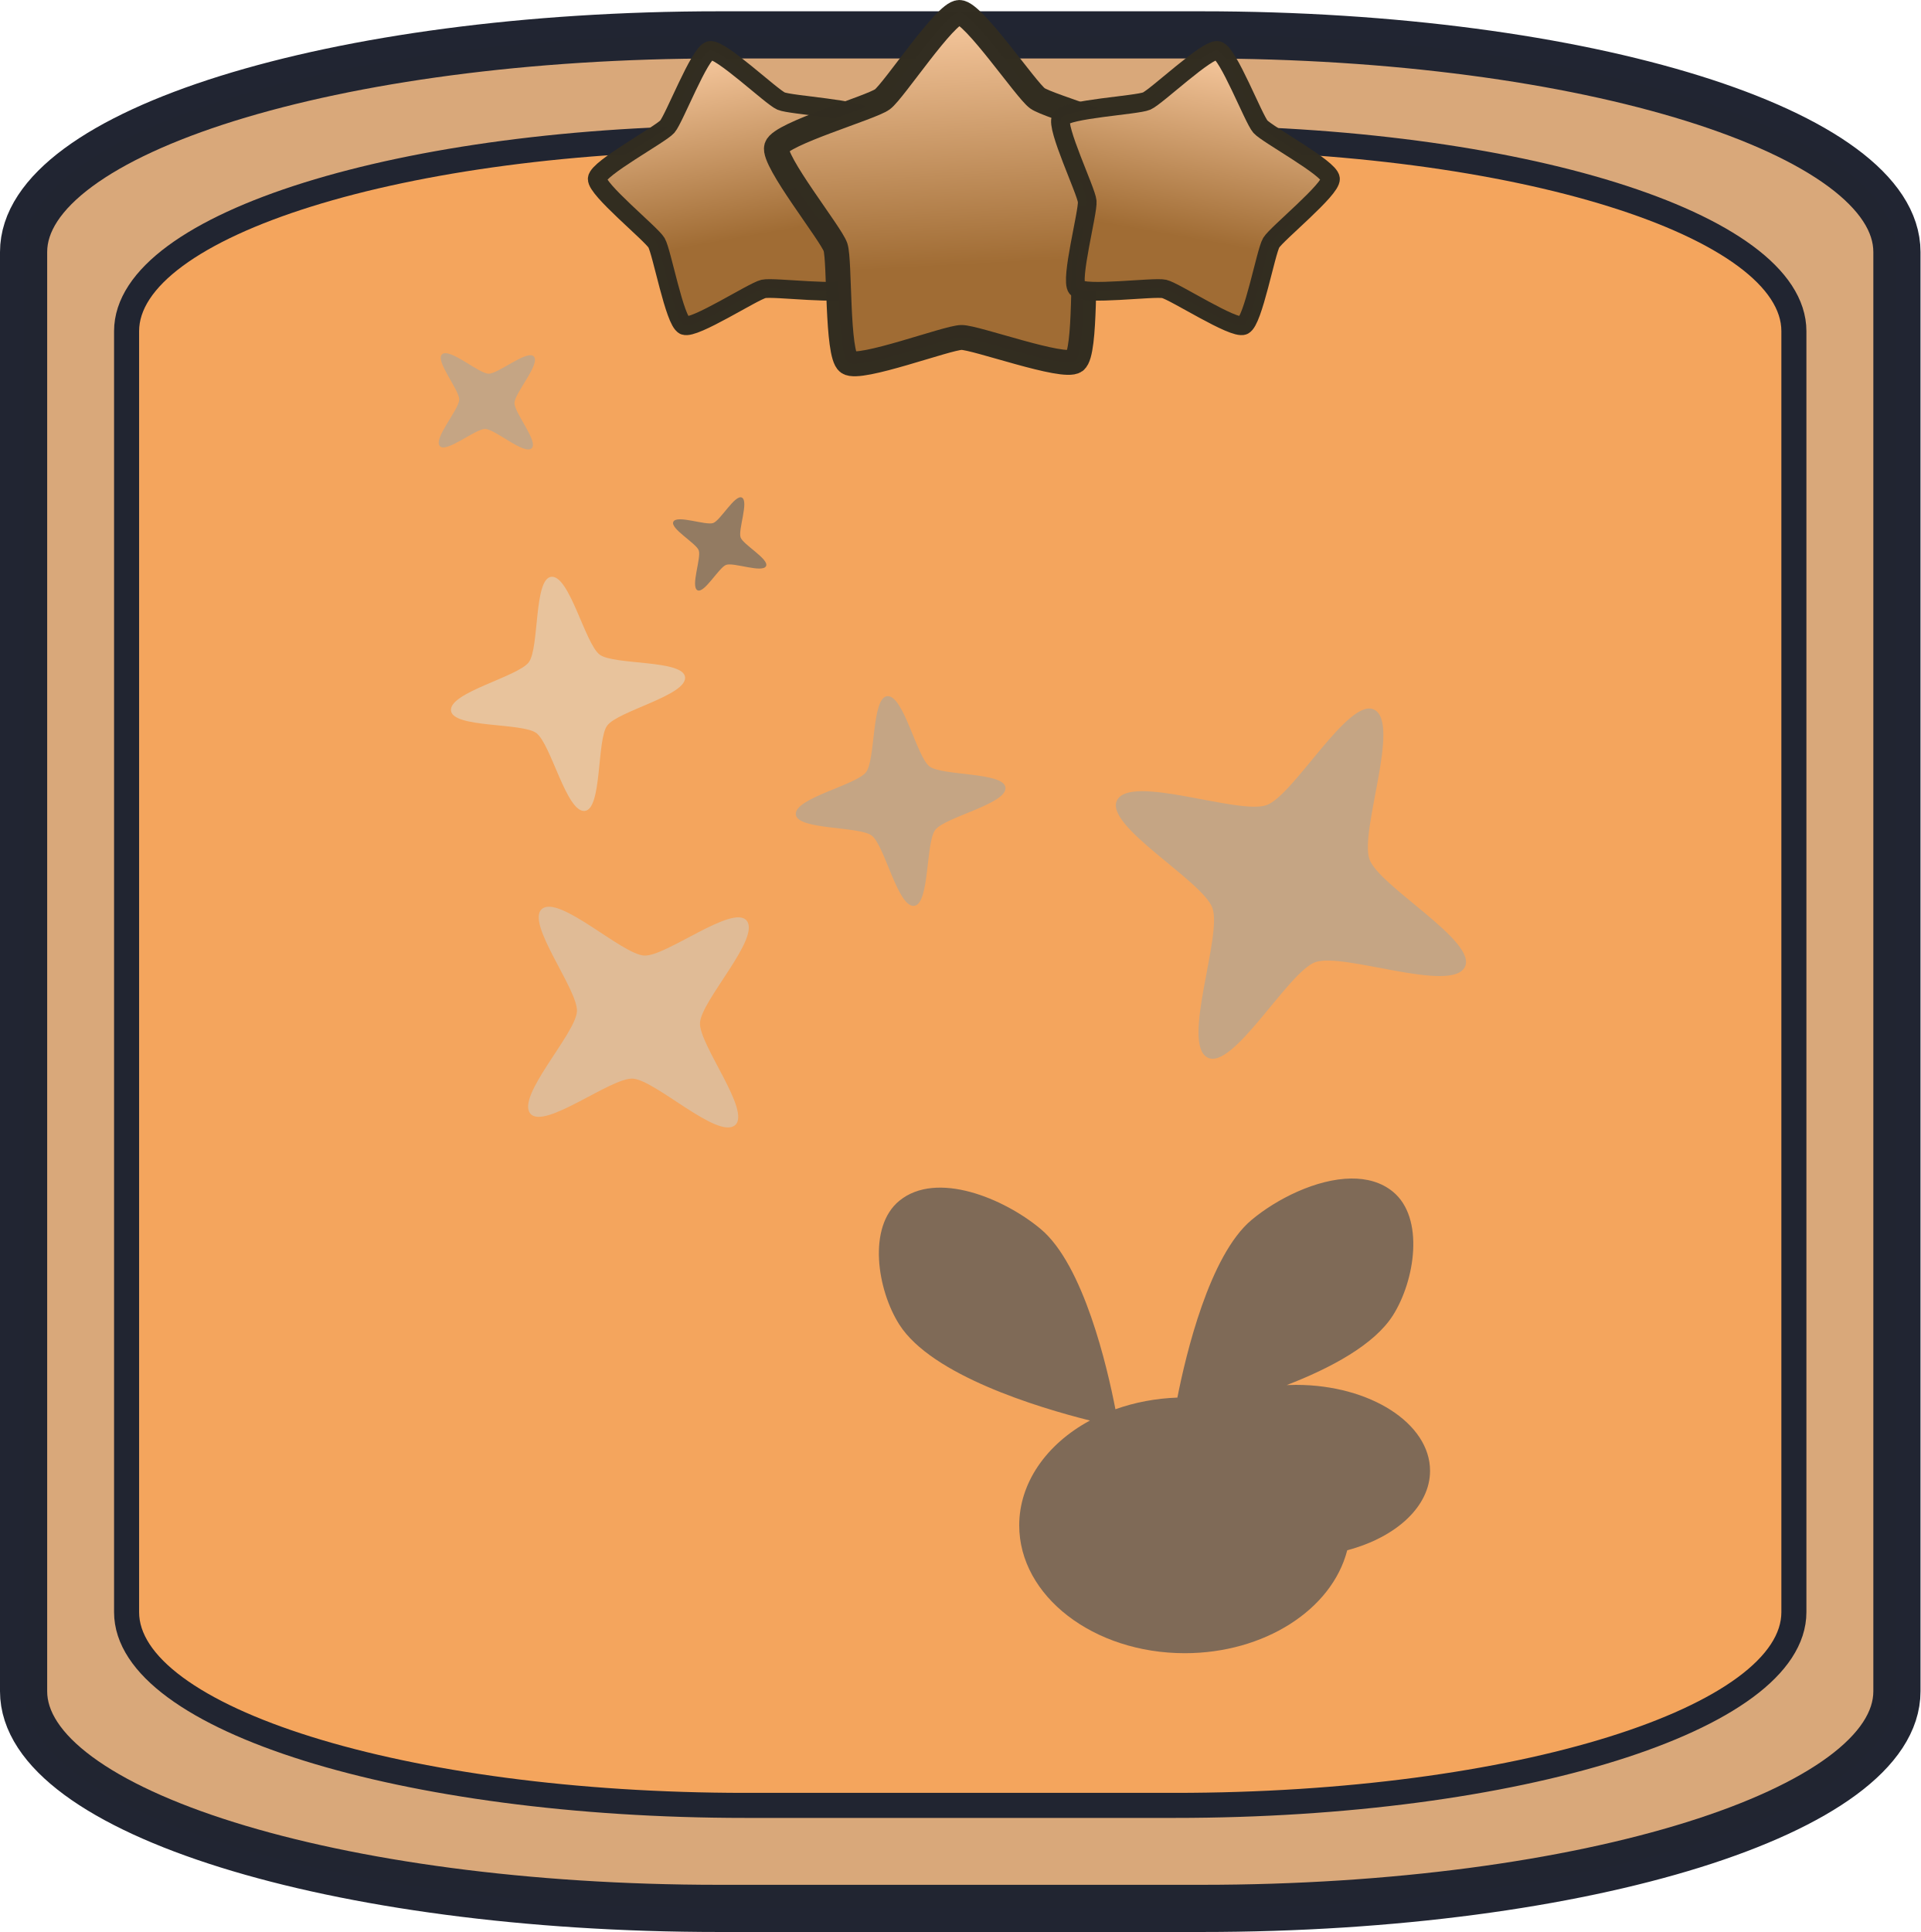
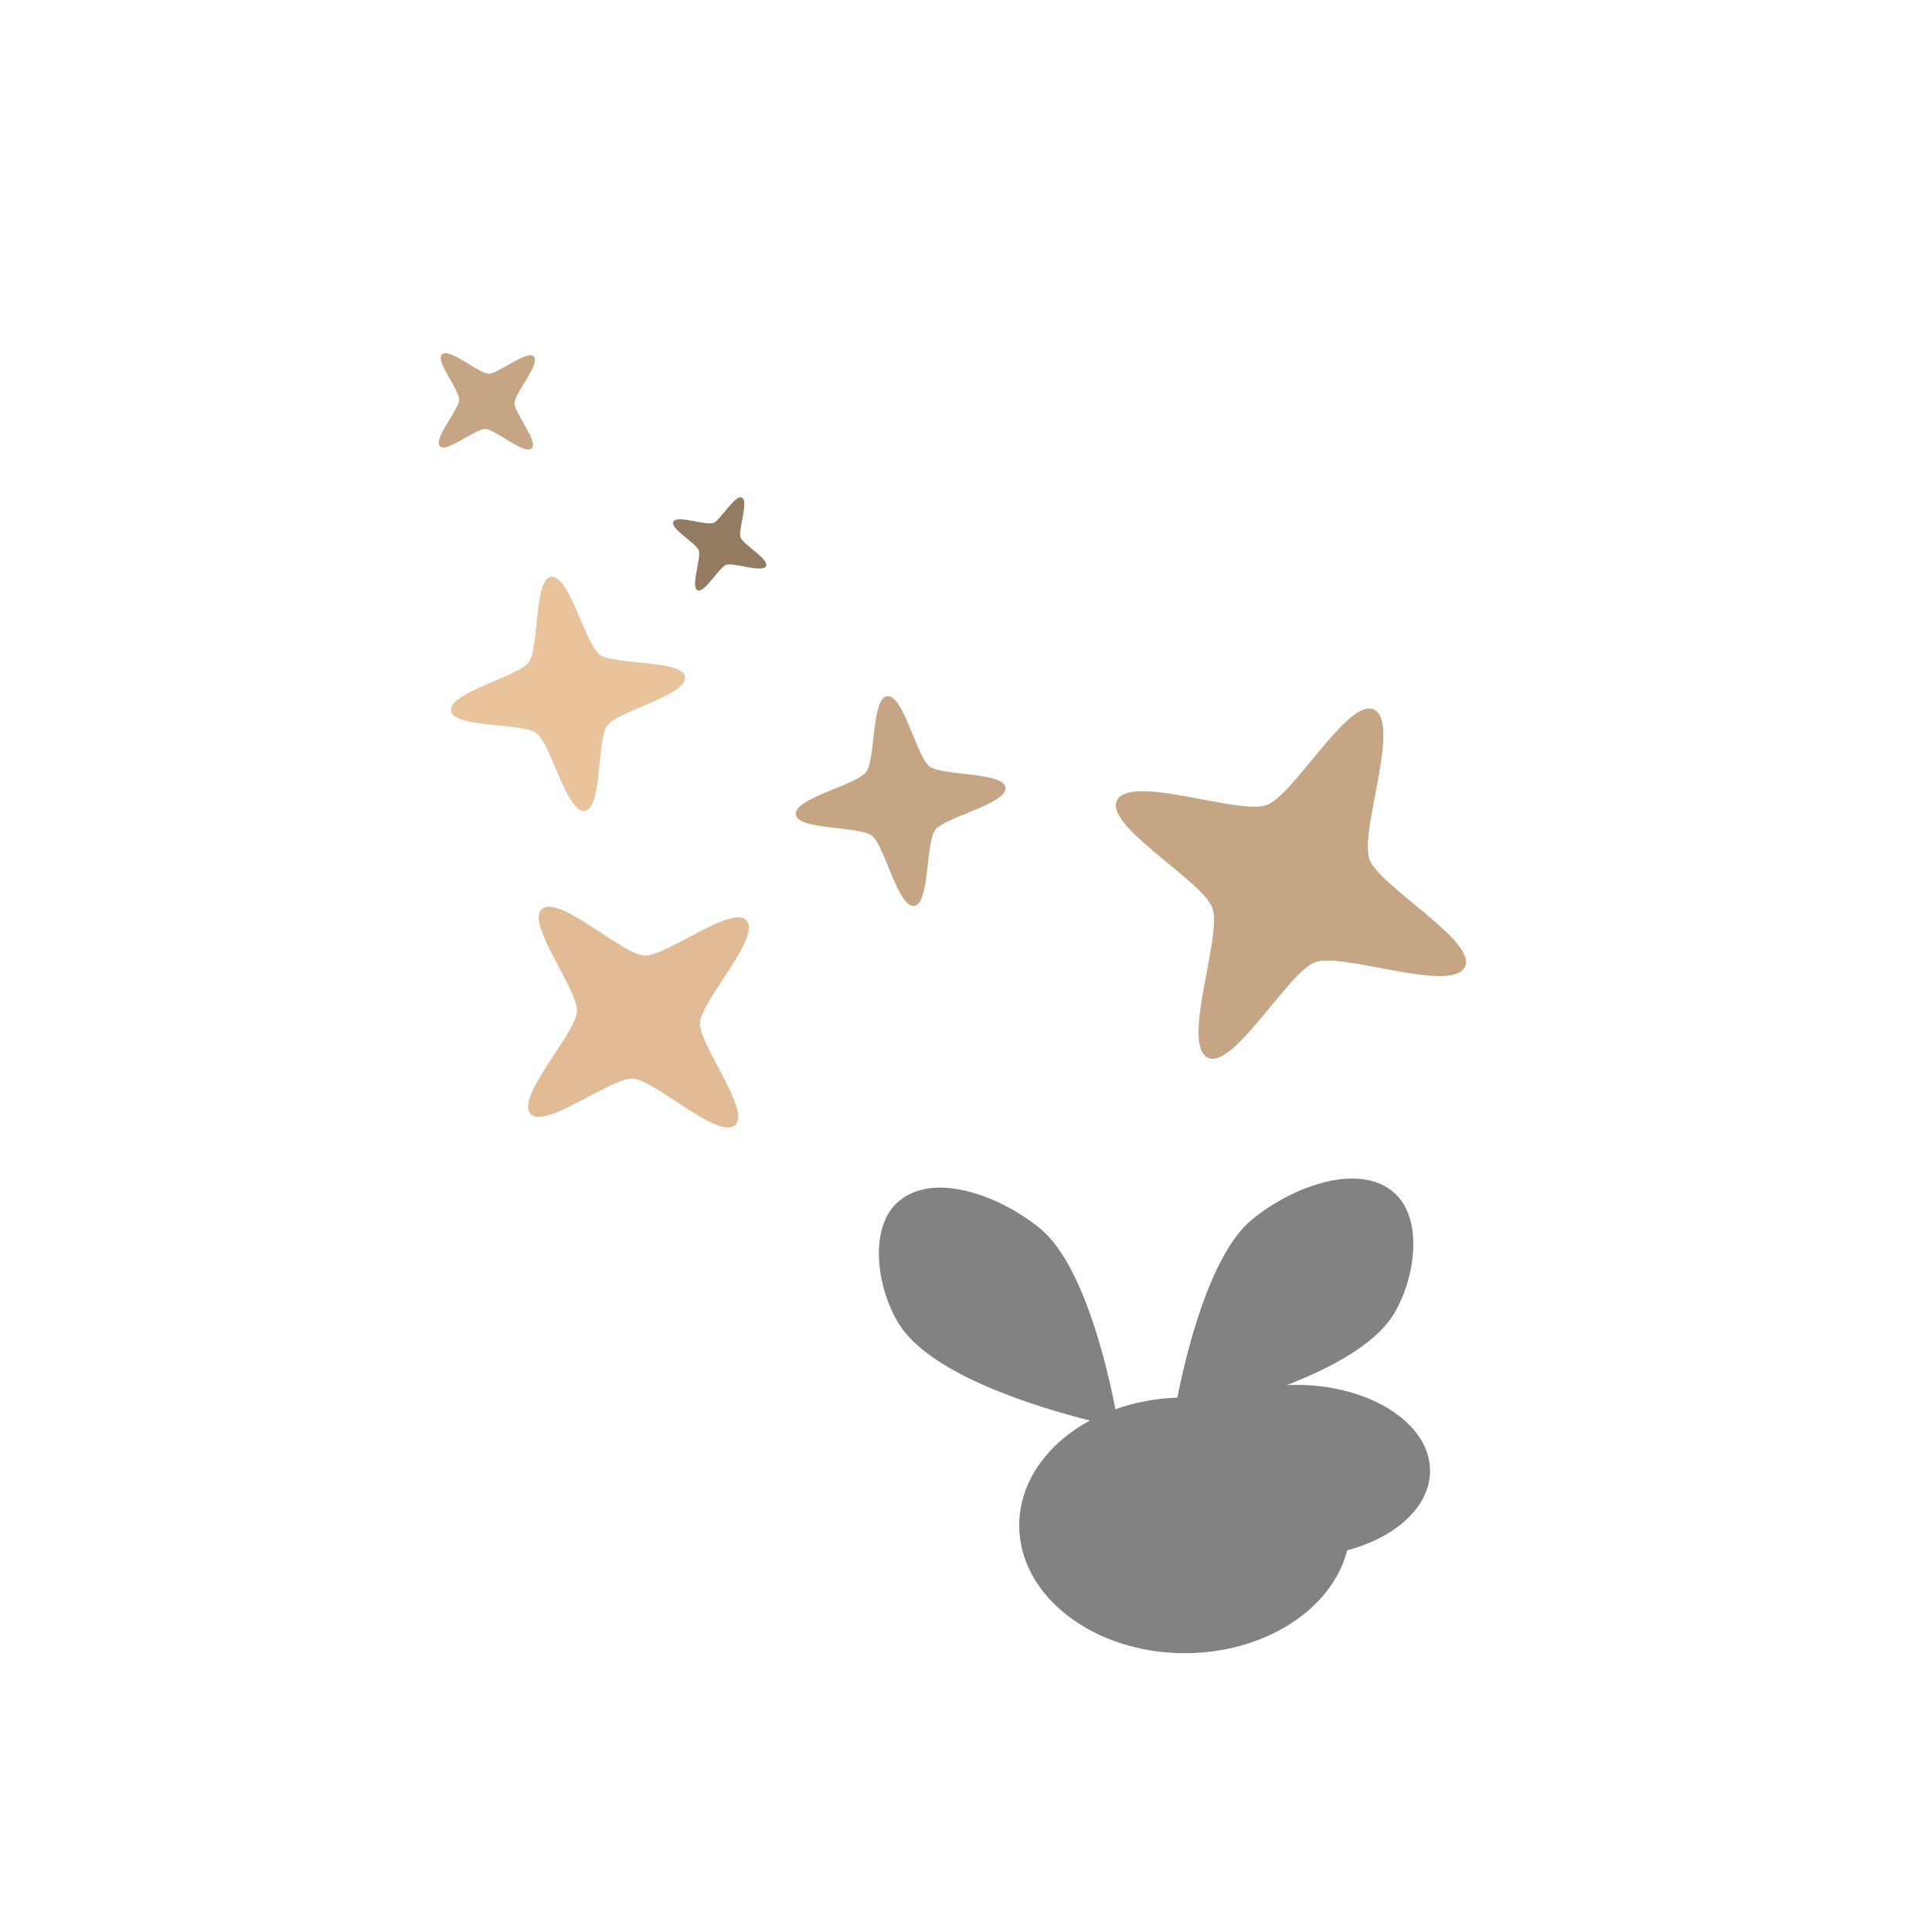
- <svg xmlns="http://www.w3.org/2000/svg" xmlns:xlink="http://www.w3.org/1999/xlink" width="200" height="201.177" viewBox="0 0 52.917 53.228" version="1.1" id="svg1">
+ <svg xmlns="http://www.w3.org/2000/svg" width="200" height="201.177" viewBox="0 0 52.917 53.228" version="1.1" id="svg1">
  <defs id="defs1">
-     <linearGradient xlink:href="#linearGradient33" id="linearGradient34" x1="9.158" y1="0.654" x2="9.524" y2="7.639" gradientUnits="userSpaceOnUse" />
-     <linearGradient id="linearGradient33">
-       <stop style="stop-color:#ffd1a8;stop-opacity:1;" offset="0" id="stop33" />
-       <stop style="stop-color:#a06c34;stop-opacity:1;" offset="0.696" id="stop34" />
-     </linearGradient>
-     <linearGradient xlink:href="#linearGradient33" id="linearGradient34-5" x1="9.158" y1="0.654" x2="9.524" y2="7.639" gradientUnits="userSpaceOnUse" />
-     <linearGradient xlink:href="#linearGradient33" id="linearGradient34-5-6" x1="9.158" y1="0.654" x2="9.524" y2="7.639" gradientUnits="userSpaceOnUse" />
-   </defs>
+     </defs>
  <g id="layer1" transform="translate(-0.2000028)">
-     <rect style="fill:#d9a87a;fill-opacity:1;stroke:#212532;stroke-width:1.3;stroke-linejoin:round;stroke-miterlimit:8.2;stroke-dasharray:none;stroke-opacity:0.996" id="rect1" width="51.617" height="51.617" x="0.85" y="0.961" ry="5.982" rx="19.158" />
-     <rect style="fill:#f4a55d;fill-opacity:1;stroke:#212532;stroke-width:0.69;stroke-linejoin:round;stroke-miterlimit:8.2;stroke-dasharray:none;stroke-opacity:0.996" id="rect1-8" width="45.94" height="45.94" x="3.688" y="3.8" ry="5.324" rx="17.051" />
-     <path style="fill:url(#linearGradient34-5-6);fill-opacity:1;fill-rule:nonzero;stroke:#322d21;stroke-width:0.443;stroke-linejoin:round;stroke-miterlimit:8.2;stroke-opacity:0.996" id="path1-5-7-0" d="M 11.386,7.222 C 11.183,7.371 9.615,6.801 9.363,6.803 9.112,6.804 7.551,7.395 7.346,7.249 7.142,7.102 7.199,5.434 7.12,5.196 7.04,4.957 5.996,3.655 6.072,3.415 6.148,3.176 7.752,2.715 7.955,2.565 8.157,2.416 9.073,1.021 9.324,1.019 c 0.251,-0.002 1.186,1.381 1.39,1.528 0.204,0.146 1.815,0.586 1.894,0.825 0.079,0.239 -0.947,1.555 -1.024,1.794 -0.076,0.24 0.003,1.907 -0.199,2.056 z" transform="matrix(-1.133946,0.2629771,0.2629771,1.133946,30.06598,-2.216817)" />
-     <path style="fill:url(#linearGradient34);fill-opacity:1;fill-rule:nonzero;stroke:#322d21;stroke-width:0.443;stroke-linejoin:round;stroke-miterlimit:8.2;stroke-opacity:0.996" id="path1-5" d="M 11.386,7.222 C 11.183,7.371 9.615,6.801 9.363,6.803 9.112,6.804 7.551,7.395 7.346,7.249 7.142,7.102 7.199,5.434 7.12,5.196 7.04,4.957 5.996,3.655 6.072,3.415 6.148,3.176 7.752,2.715 7.955,2.565 8.157,2.416 9.073,1.021 9.324,1.019 c 0.251,-0.002 1.186,1.381 1.39,1.528 0.204,0.146 1.815,0.586 1.894,0.825 0.079,0.239 -0.947,1.555 -1.024,1.794 -0.076,0.24 0.003,1.907 -0.199,2.056 z" transform="matrix(1.548136,0,0,1.548136,12.19811,-1.234847)" />
-     <path style="fill:url(#linearGradient34-5);fill-opacity:1;fill-rule:nonzero;stroke:#322d21;stroke-width:0.443;stroke-linejoin:round;stroke-miterlimit:8.2;stroke-opacity:0.996" id="path1-5-7" d="M 11.386,7.222 C 11.183,7.371 9.615,6.801 9.363,6.803 9.112,6.804 7.551,7.395 7.346,7.249 7.142,7.102 7.199,5.434 7.12,5.196 7.04,4.957 5.996,3.655 6.072,3.415 6.148,3.176 7.752,2.715 7.955,2.565 8.157,2.416 9.073,1.021 9.324,1.019 c 0.251,-0.002 1.186,1.381 1.39,1.528 0.204,0.146 1.815,0.586 1.894,0.825 0.079,0.239 -0.947,1.555 -1.024,1.794 -0.076,0.24 0.003,1.907 -0.199,2.056 z" transform="matrix(1.133946,0.2629771,-0.2629771,1.133946,23.44911,-2.216817)" />
    <path style="fill:#e0bb96;fill-opacity:1;stroke:#9fe7f9;stroke-width:0;stroke-linecap:round;stroke-dasharray:none;stroke-opacity:0.996;paint-order:fill markers stroke" id="path1-89" d="m 34.181,15.237 c -0.329,0.627 -2.871,-0.352 -3.539,-0.117 -0.644,0.226 -1.952,2.576 -2.555,2.259 -0.627,-0.329 0.352,-2.871 0.117,-3.539 -0.226,-0.644 -2.576,-1.952 -2.259,-2.555 0.329,-0.627 2.871,0.352 3.539,0.117 0.644,-0.226 1.952,-2.576 2.555,-2.259 0.627,0.329 -0.352,2.871 -0.117,3.539 0.226,0.644 2.576,1.952 2.259,2.555 z" transform="matrix(0.3362794,-0.8071043,0.8071043,0.3362794,-3.020449,47.82623)" />
    <path style="fill:#c5a584;fill-opacity:1;stroke:#9fe7f9;stroke-width:0;stroke-linecap:round;stroke-dasharray:none;stroke-opacity:0.996;paint-order:fill markers stroke" id="path1" d="m 34.181,15.237 c -0.329,0.627 -2.871,-0.352 -3.539,-0.117 -0.644,0.226 -1.952,2.576 -2.555,2.259 -0.627,-0.329 0.352,-2.871 0.117,-3.539 -0.226,-0.644 -2.576,-1.952 -2.259,-2.555 0.329,-0.627 2.871,0.352 3.539,0.117 0.644,-0.226 1.952,-2.576 2.555,-2.259 0.627,0.329 -0.352,2.871 -0.117,3.539 0.226,0.644 2.576,1.952 2.259,2.555 z" transform="matrix(1.163354,0,0,1.163354,0.7959082,8.917609)" />
    <path style="fill:#c5a584;fill-opacity:1;stroke:#9fe7f9;stroke-width:0;stroke-linecap:round;stroke-dasharray:none;stroke-opacity:0.996;paint-order:fill markers stroke" id="path1-51" d="m 34.181,15.237 c -0.329,0.627 -2.871,-0.352 -3.539,-0.117 -0.644,0.226 -1.952,2.576 -2.555,2.259 -0.627,-0.329 0.352,-2.871 0.117,-3.539 -0.226,-0.644 -2.576,-1.952 -2.259,-2.555 0.329,-0.627 2.871,0.352 3.539,0.117 0.644,-0.226 1.952,-2.576 2.555,-2.259 0.627,0.329 -0.352,2.871 -0.117,3.539 0.226,0.644 2.576,1.952 2.259,2.555 z" transform="matrix(0.3466079,0.5351445,-0.5351445,0.3466079,21.69234,1.384422)" />
    <path style="fill:#937b62;fill-opacity:1;stroke:#9fe7f9;stroke-width:0;stroke-linecap:round;stroke-dasharray:none;stroke-opacity:0.996;paint-order:fill markers stroke" id="path1-2" d="m 34.181,15.237 c -0.329,0.627 -2.871,-0.352 -3.539,-0.117 -0.644,0.226 -1.952,2.576 -2.555,2.259 -0.627,-0.329 0.352,-2.871 0.117,-3.539 -0.226,-0.644 -2.576,-1.952 -2.259,-2.555 0.329,-0.627 2.871,0.352 3.539,0.117 0.644,-0.226 1.952,-2.576 2.555,-2.259 0.627,0.329 -0.352,2.871 -0.117,3.539 0.226,0.644 2.576,1.952 2.259,2.555 z" transform="matrix(0.3099253,0,0,0.3099253,10.71259,10.87568)" />
    <path style="fill:#e8c39c;fill-opacity:1;stroke:#9fe7f9;stroke-width:0;stroke-linecap:round;stroke-dasharray:none;stroke-opacity:0.996;paint-order:fill markers stroke" id="path1-23" d="m 34.181,15.237 c -0.329,0.627 -2.871,-0.352 -3.539,-0.117 -0.644,0.226 -1.952,2.576 -2.555,2.259 -0.627,-0.329 0.352,-2.871 0.117,-3.539 -0.226,-0.644 -2.576,-1.952 -2.259,-2.555 0.329,-0.627 2.871,0.352 3.539,0.117 0.644,-0.226 1.952,-2.576 2.555,-2.259 0.627,0.329 -0.352,2.871 -0.117,3.539 0.226,0.644 2.576,1.952 2.259,2.555 z" transform="matrix(0.5928178,-0.3965634,0.3965634,0.5928178,-7.229651,23.17692)" />
    <path style="fill:#c5a584;fill-opacity:1;stroke:#9fe7f9;stroke-width:0;stroke-linecap:round;stroke-dasharray:none;stroke-opacity:0.996;paint-order:fill markers stroke" id="path1-8" d="m 34.181,15.237 c -0.329,0.627 -2.871,-0.352 -3.539,-0.117 -0.644,0.226 -1.952,2.576 -2.555,2.259 -0.627,-0.329 0.352,-2.871 0.117,-3.539 -0.226,-0.644 -2.576,-1.952 -2.259,-2.555 0.329,-0.627 2.871,0.352 3.539,0.117 0.644,-0.226 1.952,-2.576 2.555,-2.259 0.627,0.329 -0.352,2.871 -0.117,3.539 0.226,0.644 2.576,1.952 2.259,2.555 z" transform="matrix(0.3661991,0.1389261,-0.1389261,0.3661991,4.447622,2.023722)" />
    <path id="path4-8" style="fill:#565656;fill-opacity:0.738;stroke:#000000;stroke-width:0;stroke-linecap:square;paint-order:fill markers stroke" d="m 37.427,32.469 c -0.95,0.011 -2.045,0.558 -2.743,1.142 -1.159,0.97 -1.809,3.705 -2.043,4.894 a 4.563,3.523 0 0 0 -1.707,0.321 c -0.222,-1.147 -0.874,-3.974 -2.057,-4.964 -1.016,-0.85 -2.873,-1.619 -3.898,-0.779 -0.879,0.721 -0.61,2.45 0,3.409 0.892,1.402 3.829,2.288 5.253,2.645 a 4.563,3.523 0 0 0 -1.949,2.888 4.563,3.523 0 0 0 4.563,3.522 4.563,3.523 0 0 0 4.475,-2.836 3.696,2.368 0 0 0 2.282,-2.188 3.696,2.368 0 0 0 -3.696,-2.369 3.696,2.368 0 0 0 -0.254,0.006 c 1.201,-0.463 2.408,-1.104 2.926,-1.919 0.61,-0.959 0.879,-2.689 0,-3.409 -0.32,-0.262 -0.722,-0.368 -1.153,-0.363 z" />
  </g>
</svg>
